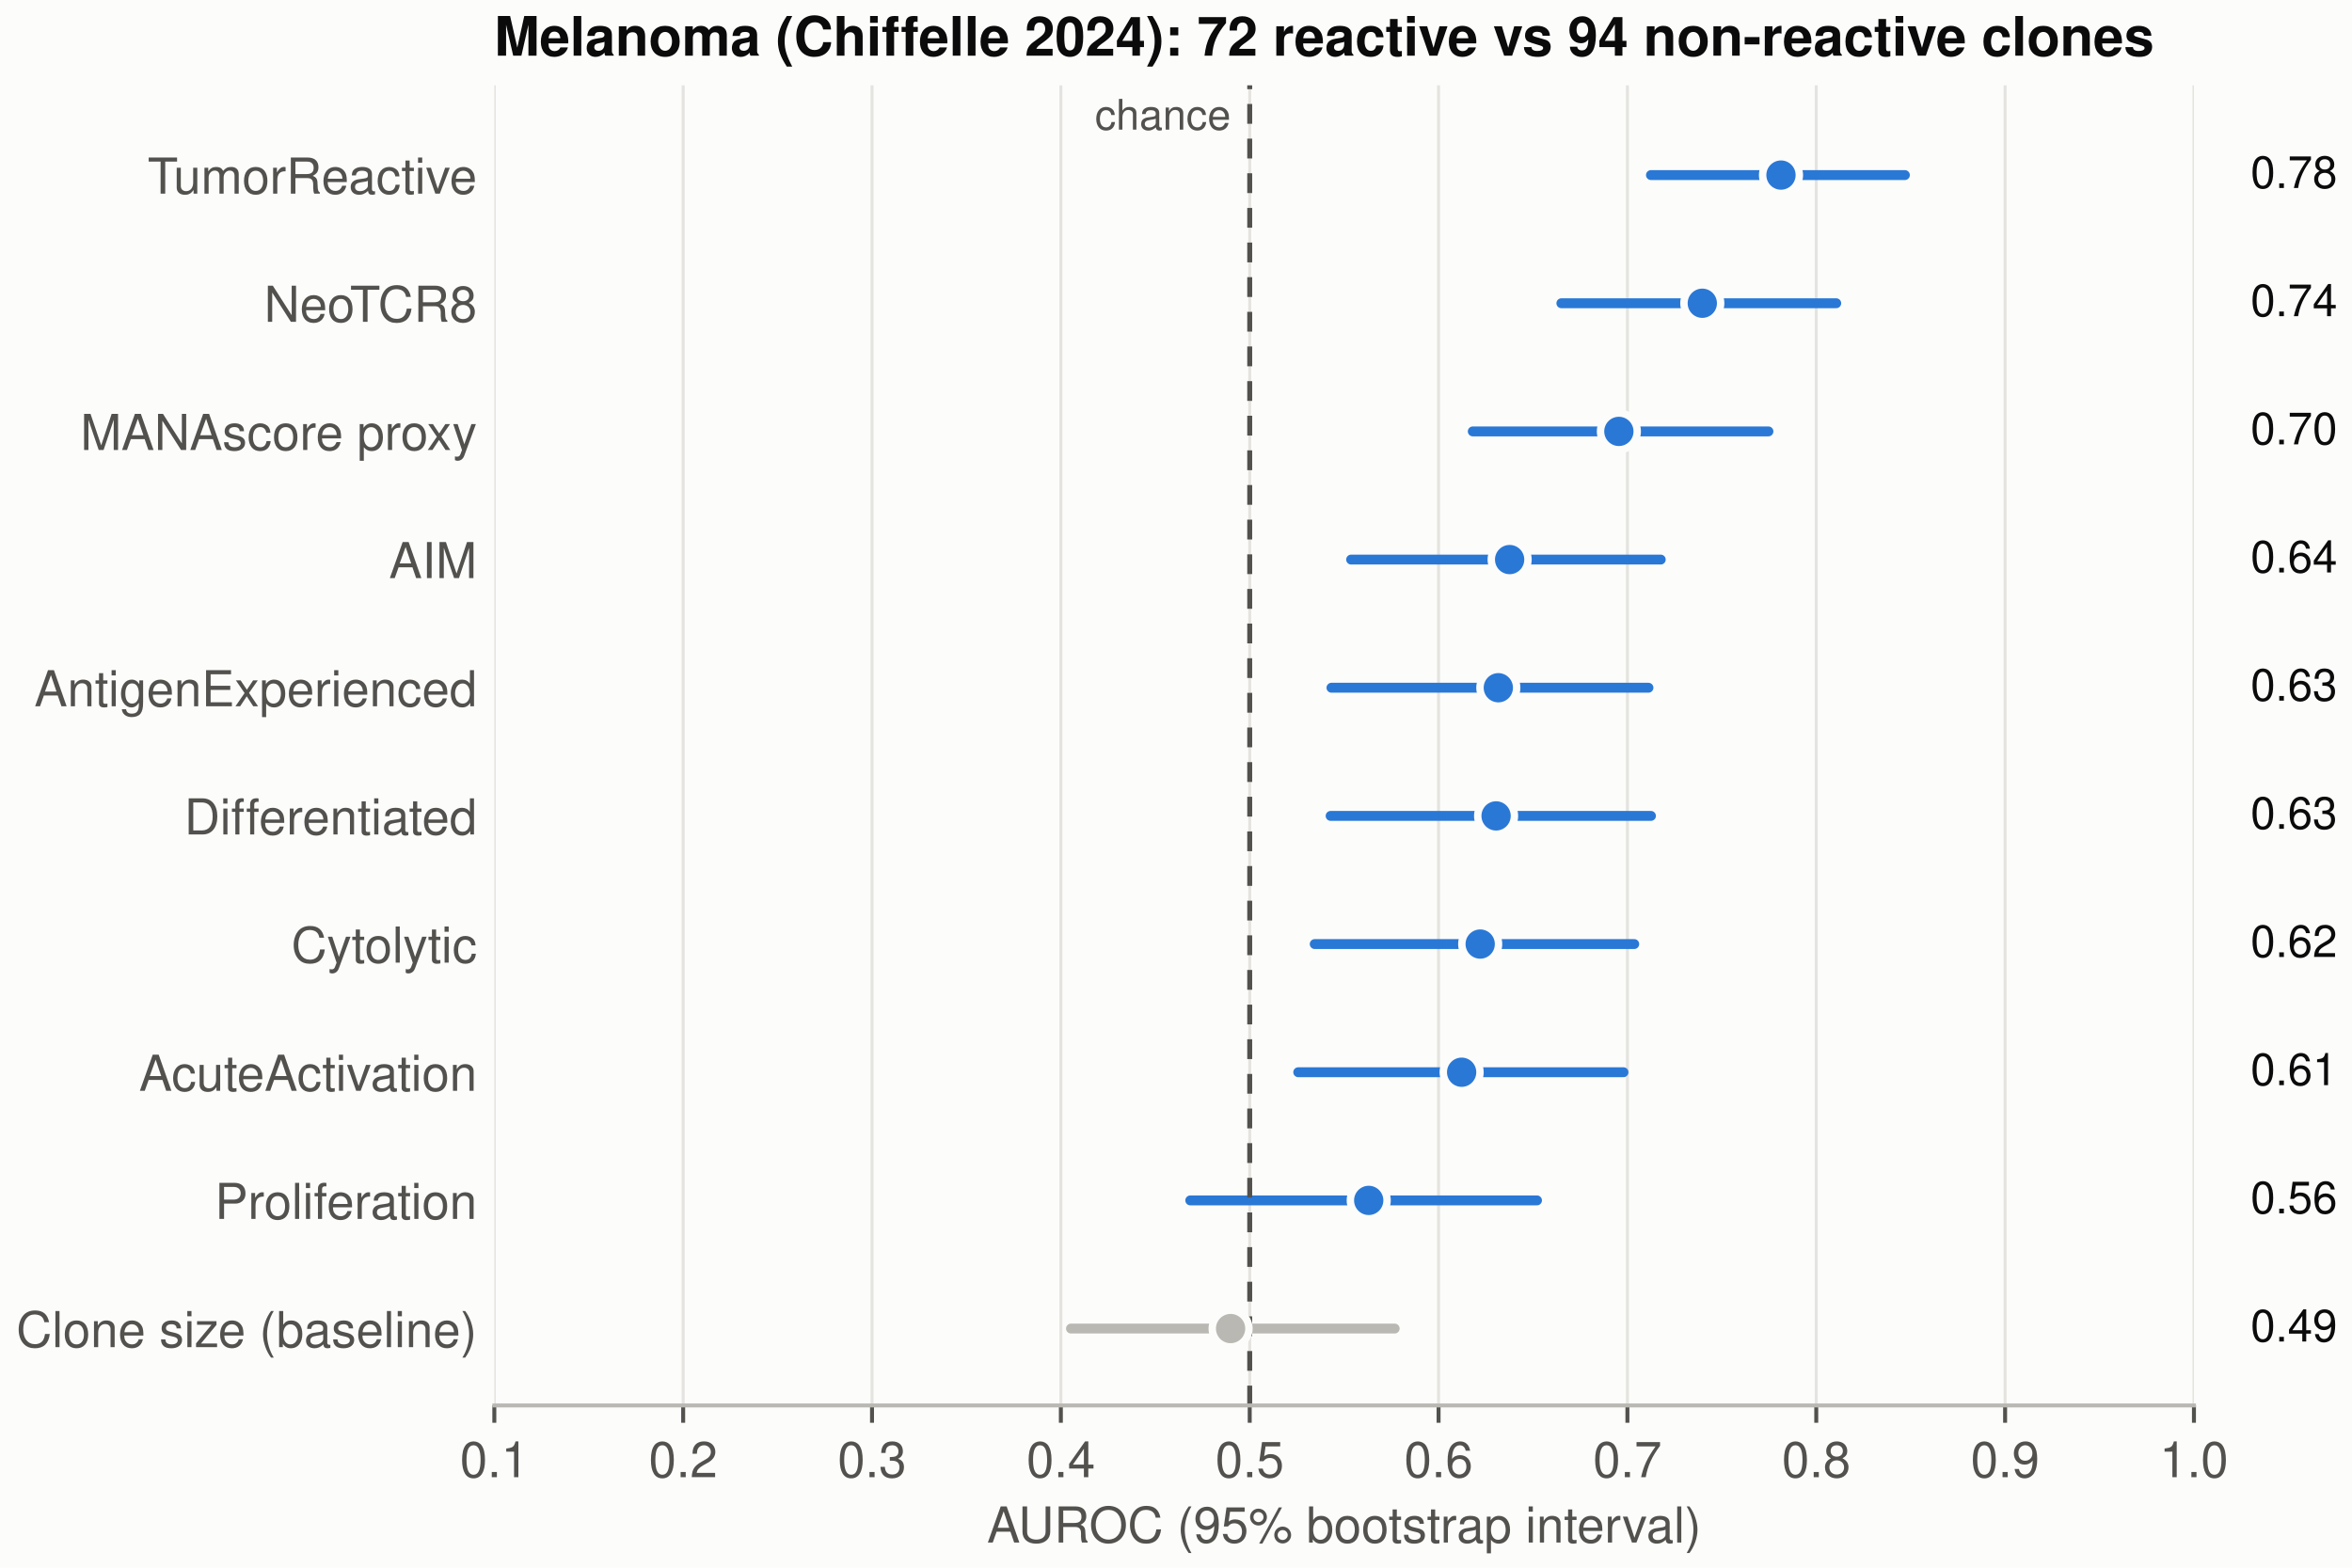
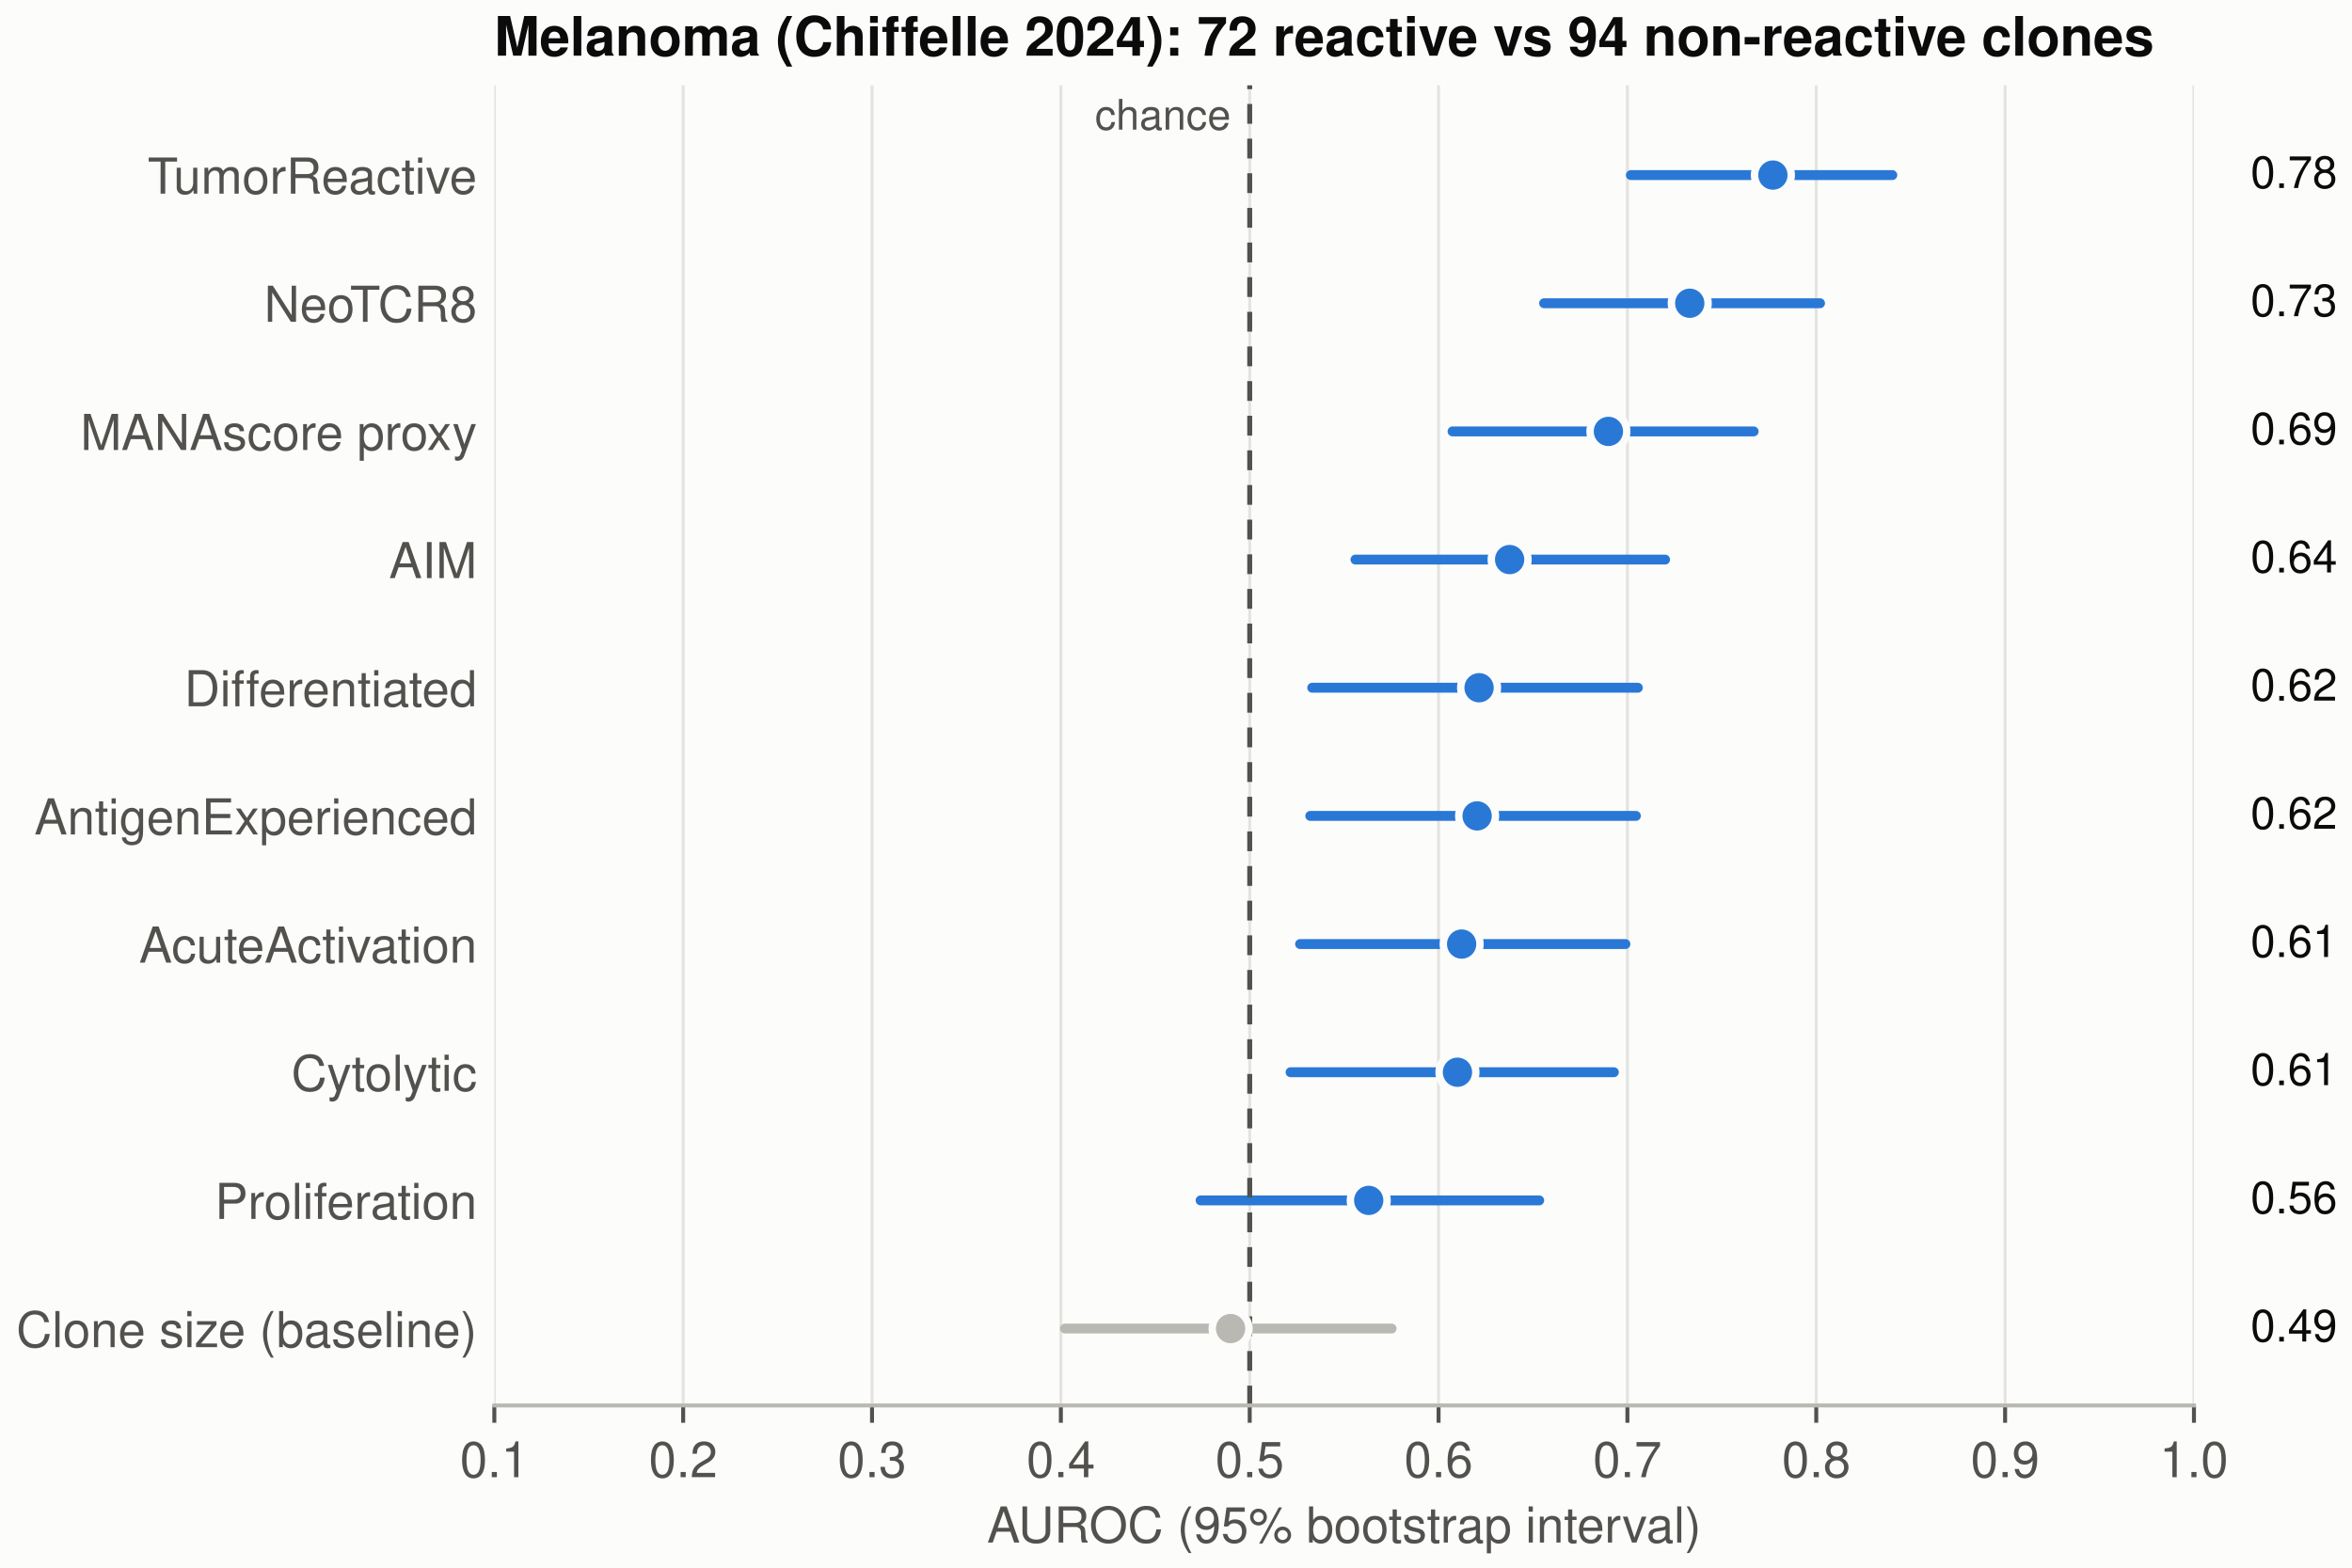
<svg xmlns="http://www.w3.org/2000/svg" xmlns:xlink="http://www.w3.org/1999/xlink" width="475.2pt" height="316.8pt" viewBox="0 0 475.2 316.8" version="1.1">
  <defs>
    <style type="text/css">*{stroke-linejoin: round; stroke-linecap: butt}</style>
  </defs>
  <g id="figure_1">
    <g id="patch_1">
      <path d="M 0 316.8  L 475.2 316.8  L 475.2 0  L 0 0  z " style="fill: #fcfcfb" />
    </g>
    <g id="axes_1">
      <g id="patch_2">
        <path d="M 99.874 284.016  L 443.267 284.016  L 443.267 17.25  L 99.874 17.25  z " style="fill: #fcfcfb" />
      </g>
      <g id="matplotlib.axis_1">
        <g id="xtick_1">
          <g id="line2d_1">
            <path d="M 99.874 284.016  L 99.874 17.25  " clip-path="url(#pa9299b825c)" style="fill: none; stroke: #e4e3df; stroke-width: 0.6; stroke-linecap: square" />
          </g>
          <g id="line2d_2">
            <defs>
              <path id="mc6937c2ae9" d="M 0 0  L 0 3.5  " style="stroke: #52514e; stroke-width: 0.8" />
            </defs>
            <g>
              <use xlink:href="#mc6937c2ae9" x="99.874" y="284.016" style="fill: #52514e; stroke: #52514e; stroke-width: 0.8" />
            </g>
          </g>
          <g id="text_1">
            <text style="font-size: 10px; font-family: 'Helvetica', 'Arial', 'DejaVu Sans'; text-anchor: middle; fill: #52514e" x="99.874" y="298.516" transform="rotate(-0 99.87368 298.5162)">0.1</text>
          </g>
        </g>
        <g id="xtick_2">
          <g id="line2d_3">
            <path d="M 138.028 284.016  L 138.028 17.25  " clip-path="url(#pa9299b825c)" style="fill: none; stroke: #e4e3df; stroke-width: 0.6; stroke-linecap: square" />
          </g>
          <g id="line2d_4">
            <g>
              <use xlink:href="#mc6937c2ae9" x="138.028" y="284.016" style="fill: #52514e; stroke: #52514e; stroke-width: 0.8" />
            </g>
          </g>
          <g id="text_2">
            <text style="font-size: 10px; font-family: 'Helvetica', 'Arial', 'DejaVu Sans'; text-anchor: middle; fill: #52514e" x="138.028" y="298.516" transform="rotate(-0 138.0285 298.5162)">0.2</text>
          </g>
        </g>
        <g id="xtick_3">
          <g id="line2d_5">
            <path d="M 176.183 284.016  L 176.183 17.25  " clip-path="url(#pa9299b825c)" style="fill: none; stroke: #e4e3df; stroke-width: 0.6; stroke-linecap: square" />
          </g>
          <g id="line2d_6">
            <g>
              <use xlink:href="#mc6937c2ae9" x="176.183" y="284.016" style="fill: #52514e; stroke: #52514e; stroke-width: 0.8" />
            </g>
          </g>
          <g id="text_3">
            <text style="font-size: 10px; font-family: 'Helvetica', 'Arial', 'DejaVu Sans'; text-anchor: middle; fill: #52514e" x="176.183" y="298.516" transform="rotate(-0 176.1833 298.5162)">0.3</text>
          </g>
        </g>
        <g id="xtick_4">
          <g id="line2d_7">
            <path d="M 214.338 284.016  L 214.338 17.25  " clip-path="url(#pa9299b825c)" style="fill: none; stroke: #e4e3df; stroke-width: 0.6; stroke-linecap: square" />
          </g>
          <g id="line2d_8">
            <g>
              <use xlink:href="#mc6937c2ae9" x="214.338" y="284.016" style="fill: #52514e; stroke: #52514e; stroke-width: 0.8" />
            </g>
          </g>
          <g id="text_4">
            <text style="font-size: 10px; font-family: 'Helvetica', 'Arial', 'DejaVu Sans'; text-anchor: middle; fill: #52514e" x="214.338" y="298.516" transform="rotate(-0 214.3381 298.5162)">0.4</text>
          </g>
        </g>
        <g id="xtick_5">
          <g id="line2d_9">
            <path d="M 252.493 284.016  L 252.493 17.25  " clip-path="url(#pa9299b825c)" style="fill: none; stroke: #e4e3df; stroke-width: 0.6; stroke-linecap: square" />
          </g>
          <g id="line2d_10">
            <g>
              <use xlink:href="#mc6937c2ae9" x="252.493" y="284.016" style="fill: #52514e; stroke: #52514e; stroke-width: 0.8" />
            </g>
          </g>
          <g id="text_5">
            <text style="font-size: 10px; font-family: 'Helvetica', 'Arial', 'DejaVu Sans'; text-anchor: middle; fill: #52514e" x="252.493" y="298.516" transform="rotate(-0 252.493 298.5162)">0.5</text>
          </g>
        </g>
        <g id="xtick_6">
          <g id="line2d_11">
            <path d="M 290.648 284.016  L 290.648 17.25  " clip-path="url(#pa9299b825c)" style="fill: none; stroke: #e4e3df; stroke-width: 0.6; stroke-linecap: square" />
          </g>
          <g id="line2d_12">
            <g>
              <use xlink:href="#mc6937c2ae9" x="290.648" y="284.016" style="fill: #52514e; stroke: #52514e; stroke-width: 0.8" />
            </g>
          </g>
          <g id="text_6">
            <text style="font-size: 10px; font-family: 'Helvetica', 'Arial', 'DejaVu Sans'; text-anchor: middle; fill: #52514e" x="290.648" y="298.516" transform="rotate(-0 290.6478 298.5162)">0.6</text>
          </g>
        </g>
        <g id="xtick_7">
          <g id="line2d_13">
            <path d="M 328.803 284.016  L 328.803 17.25  " clip-path="url(#pa9299b825c)" style="fill: none; stroke: #e4e3df; stroke-width: 0.6; stroke-linecap: square" />
          </g>
          <g id="line2d_14">
            <g>
              <use xlink:href="#mc6937c2ae9" x="328.803" y="284.016" style="fill: #52514e; stroke: #52514e; stroke-width: 0.8" />
            </g>
          </g>
          <g id="text_7">
            <text style="font-size: 10px; font-family: 'Helvetica', 'Arial', 'DejaVu Sans'; text-anchor: middle; fill: #52514e" x="328.803" y="298.516" transform="rotate(-0 328.8026 298.5162)">0.7</text>
          </g>
        </g>
        <g id="xtick_8">
          <g id="line2d_15">
            <path d="M 366.957 284.016  L 366.957 17.25  " clip-path="url(#pa9299b825c)" style="fill: none; stroke: #e4e3df; stroke-width: 0.6; stroke-linecap: square" />
          </g>
          <g id="line2d_16">
            <g>
              <use xlink:href="#mc6937c2ae9" x="366.957" y="284.016" style="fill: #52514e; stroke: #52514e; stroke-width: 0.8" />
            </g>
          </g>
          <g id="text_8">
            <text style="font-size: 10px; font-family: 'Helvetica', 'Arial', 'DejaVu Sans'; text-anchor: middle; fill: #52514e" x="366.957" y="298.516" transform="rotate(-0 366.9574 298.5162)">0.8</text>
          </g>
        </g>
        <g id="xtick_9">
          <g id="line2d_17">
            <path d="M 405.112 284.016  L 405.112 17.25  " clip-path="url(#pa9299b825c)" style="fill: none; stroke: #e4e3df; stroke-width: 0.6; stroke-linecap: square" />
          </g>
          <g id="line2d_18">
            <g>
              <use xlink:href="#mc6937c2ae9" x="405.112" y="284.016" style="fill: #52514e; stroke: #52514e; stroke-width: 0.8" />
            </g>
          </g>
          <g id="text_9">
            <text style="font-size: 10px; font-family: 'Helvetica', 'Arial', 'DejaVu Sans'; text-anchor: middle; fill: #52514e" x="405.112" y="298.516" transform="rotate(-0 405.1123 298.5162)">0.9</text>
          </g>
        </g>
        <g id="xtick_10">
          <g id="line2d_19">
            <path d="M 443.267 284.016  L 443.267 17.25  " clip-path="url(#pa9299b825c)" style="fill: none; stroke: #e4e3df; stroke-width: 0.6; stroke-linecap: square" />
          </g>
          <g id="line2d_20">
            <g>
              <use xlink:href="#mc6937c2ae9" x="443.267" y="284.016" style="fill: #52514e; stroke: #52514e; stroke-width: 0.8" />
            </g>
          </g>
          <g id="text_10">
            <text style="font-size: 10px; font-family: 'Helvetica', 'Arial', 'DejaVu Sans'; text-anchor: middle; fill: #52514e" x="443.267" y="298.516" transform="rotate(-0 443.2671 298.5162)">1.0</text>
          </g>
        </g>
        <g id="text_11">
          <text style="font-size: 10px; font-family: 'Helvetica', 'Arial', 'DejaVu Sans'; text-anchor: middle; fill: #52514e" x="271.57" y="311.715" transform="rotate(-0 271.5704 311.7154)">AUROC (95% bootstrap interval)</text>
        </g>
      </g>
      <g id="matplotlib.axis_2">
        <g id="ytick_1">
          <g id="line2d_21" />
          <g id="text_12">
            <text style="font-size: 10px; font-family: 'Helvetica', 'Arial', 'DejaVu Sans'; text-anchor: end; fill: #52514e" x="96.374" y="272.226" transform="rotate(-0 96.37368 272.2264)">Clone size (baseline)</text>
          </g>
        </g>
        <g id="ytick_2">
          <g id="line2d_22" />
          <g id="text_13">
            <text style="font-size: 10px; font-family: 'Helvetica', 'Arial', 'DejaVu Sans'; text-anchor: end; fill: #52514e" x="96.374" y="246.327" transform="rotate(-0 96.37368 246.3268)">Proliferation</text>
          </g>
        </g>
        <g id="ytick_3">
          <g id="line2d_23" />
          <g id="text_14">
-             <text style="font-size: 10px; font-family: 'Helvetica', 'Arial', 'DejaVu Sans'; text-anchor: end; fill: #52514e" x="96.374" y="220.427" transform="rotate(-0 96.37368 220.4272)">AcuteActivation</text>
+             <text style="font-size: 10px; font-family: 'Helvetica', 'Arial', 'DejaVu Sans'; text-anchor: end; fill: #52514e" x="96.374" y="220.427" transform="rotate(-0 96.37368 220.4272)">Cytolytic</text>
          </g>
        </g>
        <g id="ytick_4">
          <g id="line2d_24" />
          <g id="text_15">
-             <text style="font-size: 10px; font-family: 'Helvetica', 'Arial', 'DejaVu Sans'; text-anchor: end; fill: #52514e" x="96.374" y="194.528" transform="rotate(-0 96.37368 194.5276)">Cytolytic</text>
+             <text style="font-size: 10px; font-family: 'Helvetica', 'Arial', 'DejaVu Sans'; text-anchor: end; fill: #52514e" x="96.374" y="194.528" transform="rotate(-0 96.37368 194.5276)">AcuteActivation</text>
          </g>
        </g>
        <g id="ytick_5">
          <g id="line2d_25" />
          <g id="text_16">
-             <text style="font-size: 10px; font-family: 'Helvetica', 'Arial', 'DejaVu Sans'; text-anchor: end; fill: #52514e" x="96.374" y="168.628" transform="rotate(-0 96.37368 168.628)">Differentiated</text>
+             <text style="font-size: 10px; font-family: 'Helvetica', 'Arial', 'DejaVu Sans'; text-anchor: end; fill: #52514e" x="96.374" y="168.628" transform="rotate(-0 96.37368 168.628)">AntigenExperienced</text>
          </g>
        </g>
        <g id="ytick_6">
          <g id="line2d_26" />
          <g id="text_17">
-             <text style="font-size: 10px; font-family: 'Helvetica', 'Arial', 'DejaVu Sans'; text-anchor: end; fill: #52514e" x="96.374" y="142.728" transform="rotate(-0 96.37368 142.7284)">AntigenExperienced</text>
+             <text style="font-size: 10px; font-family: 'Helvetica', 'Arial', 'DejaVu Sans'; text-anchor: end; fill: #52514e" x="96.374" y="142.728" transform="rotate(-0 96.37368 142.7284)">Differentiated</text>
          </g>
        </g>
        <g id="ytick_7">
          <g id="line2d_27" />
          <g id="text_18">
            <text style="font-size: 10px; font-family: 'Helvetica', 'Arial', 'DejaVu Sans'; text-anchor: end; fill: #52514e" x="96.374" y="116.829" transform="rotate(-0 96.37368 116.8288)">AIM</text>
          </g>
        </g>
        <g id="ytick_8">
          <g id="line2d_28" />
          <g id="text_19">
            <text style="font-size: 10px; font-family: 'Helvetica', 'Arial', 'DejaVu Sans'; text-anchor: end; fill: #52514e" x="96.374" y="90.929" transform="rotate(-0 96.37368 90.92917)">MANAscore proxy</text>
          </g>
        </g>
        <g id="ytick_9">
          <g id="line2d_29" />
          <g id="text_20">
            <text style="font-size: 10px; font-family: 'Helvetica', 'Arial', 'DejaVu Sans'; text-anchor: end; fill: #52514e" x="96.374" y="65.03" transform="rotate(-0 96.37368 65.02957)">NeoTCR8</text>
          </g>
        </g>
        <g id="ytick_10">
          <g id="line2d_30" />
          <g id="text_21">
            <text style="font-size: 10px; font-family: 'Helvetica', 'Arial', 'DejaVu Sans'; text-anchor: end; fill: #52514e" x="96.374" y="39.13" transform="rotate(-0 96.37368 39.12996)">TumorReactive</text>
          </g>
        </g>
      </g>
      <g id="line2d_31">
-         <path d="M 216.382 268.476  L 281.783 268.476  " clip-path="url(#pa9299b825c)" style="fill: none; stroke: #b9b8b2; stroke-width: 2; stroke-linecap: round" />
+         <path d="M 215.17 268.476  L 281.161 268.476  " clip-path="url(#pa9299b825c)" style="fill: none; stroke: #b9b8b2; stroke-width: 2; stroke-linecap: round" />
      </g>
      <g id="line2d_32">
-         <path d="M 240.483 242.577  L 310.537 242.577  " clip-path="url(#pa9299b825c)" style="fill: none; stroke: #2a78d6; stroke-width: 2; stroke-linecap: round" />
+         <path d="M 242.569 242.577  L 310.982 242.577  " clip-path="url(#pa9299b825c)" style="fill: none; stroke: #2a78d6; stroke-width: 2; stroke-linecap: round" />
      </g>
      <g id="line2d_33">
-         <path d="M 262.295 216.677  L 328.011 216.677  " clip-path="url(#pa9299b825c)" style="fill: none; stroke: #2a78d6; stroke-width: 2; stroke-linecap: round" />
+         <path d="M 260.746 216.677  L 326.068 216.677  " clip-path="url(#pa9299b825c)" style="fill: none; stroke: #2a78d6; stroke-width: 2; stroke-linecap: round" />
      </g>
      <g id="line2d_34">
-         <path d="M 265.627 190.778  L 330.181 190.778  " clip-path="url(#pa9299b825c)" style="fill: none; stroke: #2a78d6; stroke-width: 2; stroke-linecap: round" />
+         <path d="M 262.668 190.778  L 328.402 190.778  " clip-path="url(#pa9299b825c)" style="fill: none; stroke: #2a78d6; stroke-width: 2; stroke-linecap: round" />
      </g>
      <g id="line2d_35">
-         <path d="M 268.84 164.878  L 333.562 164.878  " clip-path="url(#pa9299b825c)" style="fill: none; stroke: #2a78d6; stroke-width: 2; stroke-linecap: round" />
+         <path d="M 264.724 164.878  L 330.522 164.878  " clip-path="url(#pa9299b825c)" style="fill: none; stroke: #2a78d6; stroke-width: 2; stroke-linecap: round" />
      </g>
      <g id="line2d_36">
-         <path d="M 269.008 138.978  L 333.056 138.978  " clip-path="url(#pa9299b825c)" style="fill: none; stroke: #2a78d6; stroke-width: 2; stroke-linecap: round" />
+         <path d="M 265.118 138.978  L 330.912 138.978  " clip-path="url(#pa9299b825c)" style="fill: none; stroke: #2a78d6; stroke-width: 2; stroke-linecap: round" />
      </g>
      <g id="line2d_37">
-         <path d="M 272.982 113.079  L 335.537 113.079  " clip-path="url(#pa9299b825c)" style="fill: none; stroke: #2a78d6; stroke-width: 2; stroke-linecap: round" />
+         <path d="M 273.859 113.079  L 336.411 113.079  " clip-path="url(#pa9299b825c)" style="fill: none; stroke: #2a78d6; stroke-width: 2; stroke-linecap: round" />
      </g>
      <g id="line2d_38">
-         <path d="M 297.56 87.179  L 357.298 87.179  " clip-path="url(#pa9299b825c)" style="fill: none; stroke: #2a78d6; stroke-width: 2; stroke-linecap: round" />
+         <path d="M 293.472 87.179  L 354.312 87.179  " clip-path="url(#pa9299b825c)" style="fill: none; stroke: #2a78d6; stroke-width: 2; stroke-linecap: round" />
      </g>
      <g id="line2d_39">
-         <path d="M 315.459 61.28  L 370.995 61.28  " clip-path="url(#pa9299b825c)" style="fill: none; stroke: #2a78d6; stroke-width: 2; stroke-linecap: round" />
+         <path d="M 311.968 61.28  L 367.724 61.28  " clip-path="url(#pa9299b825c)" style="fill: none; stroke: #2a78d6; stroke-width: 2; stroke-linecap: round" />
      </g>
      <g id="line2d_40">
-         <path d="M 333.558 35.38  L 384.865 35.38  " clip-path="url(#pa9299b825c)" style="fill: none; stroke: #2a78d6; stroke-width: 2; stroke-linecap: round" />
+         <path d="M 329.502 35.38  L 382.327 35.38  " clip-path="url(#pa9299b825c)" style="fill: none; stroke: #2a78d6; stroke-width: 2; stroke-linecap: round" />
      </g>
      <g id="line2d_41">
        <path d="M 252.493 284.016  L 252.493 17.25  " clip-path="url(#pa9299b825c)" style="fill: none; stroke-dasharray: 4,3; stroke-dashoffset: 0; stroke: #52514e" />
      </g>
      <g id="patch_3">
        <path d="M 99.874 284.016  L 443.267 284.016  " style="fill: none; stroke: #b9b8b2; stroke-width: 0.8; stroke-linejoin: miter; stroke-linecap: square" />
      </g>
      <g id="PathCollection_1">
        <defs>
          <path id="mb91e3c3a3a" d="M 0 3.708  C 0.983 3.708 1.927 3.317 2.622 2.622  C 3.317 1.927 3.708 0.983 3.708 0  C 3.708 -0.983 3.317 -1.927 2.622 -2.622  C 1.927 -3.317 0.983 -3.708 0 -3.708  C -0.983 -3.708 -1.927 -3.317 -2.622 -2.622  C -3.317 -1.927 -3.708 -0.983 -3.708 0  C -3.708 0.983 -3.317 1.927 -2.622 2.622  C -1.927 3.317 -0.983 3.708 0 3.708  z " style="stroke: #fcfcfb; stroke-width: 1.5" />
        </defs>
        <g clip-path="url(#pa9299b825c)">
          <use xlink:href="#mb91e3c3a3a" x="248.631" y="268.476" style="fill: #b9b8b2; stroke: #fcfcfb; stroke-width: 1.5" />
        </g>
      </g>
      <g id="text_22">
        <text style="font-size: 9px; font-family: 'Helvetica', 'Arial', 'DejaVu Sans'; text-anchor: start; fill: #0b0b0b" x="454.714" y="271.087" transform="rotate(-0 454.7135 271.0868)">0.49</text>
      </g>
      <g id="PathCollection_2">
        <defs>
          <path id="m8643592c82" d="M 0 3.708  C 0.983 3.708 1.927 3.317 2.622 2.622  C 3.317 1.927 3.708 0.983 3.708 0  C 3.708 -0.983 3.317 -1.927 2.622 -2.622  C 1.927 -3.317 0.983 -3.708 0 -3.708  C -0.983 -3.708 -1.927 -3.317 -2.622 -2.622  C -3.317 -1.927 -3.708 -0.983 -3.708 0  C -3.708 0.983 -3.317 1.927 -2.622 2.622  C -1.927 3.317 -0.983 3.708 0 3.708  z " style="stroke: #fcfcfb; stroke-width: 1.5" />
        </defs>
        <g clip-path="url(#pa9299b825c)">
          <use xlink:href="#m8643592c82" x="276.537" y="242.577" style="fill: #2a78d6; stroke: #fcfcfb; stroke-width: 1.5" />
        </g>
      </g>
      <g id="text_23">
        <text style="font-size: 9px; font-family: 'Helvetica', 'Arial', 'DejaVu Sans'; text-anchor: start; fill: #0b0b0b" x="454.714" y="245.187" transform="rotate(-0 454.7135 245.1872)">0.56</text>
      </g>
      <g id="PathCollection_3">
        <g clip-path="url(#pa9299b825c)">
-           <use xlink:href="#m8643592c82" x="295.31" y="216.677" style="fill: #2a78d6; stroke: #fcfcfb; stroke-width: 1.5" />
+           <use xlink:href="#m8643592c82" x="294.464" y="216.677" style="fill: #2a78d6; stroke: #fcfcfb; stroke-width: 1.5" />
        </g>
      </g>
      <g id="text_24">
        <text style="font-size: 9px; font-family: 'Helvetica', 'Arial', 'DejaVu Sans'; text-anchor: start; fill: #0b0b0b" x="454.714" y="219.288" transform="rotate(-0 454.7135 219.2875)">0.61</text>
      </g>
      <g id="PathCollection_4">
        <g clip-path="url(#pa9299b825c)">
-           <use xlink:href="#m8643592c82" x="299.059" y="190.778" style="fill: #2a78d6; stroke: #fcfcfb; stroke-width: 1.5" />
+           <use xlink:href="#m8643592c82" x="295.31" y="190.778" style="fill: #2a78d6; stroke: #fcfcfb; stroke-width: 1.5" />
        </g>
      </g>
      <g id="text_25">
-         <text style="font-size: 9px; font-family: 'Helvetica', 'Arial', 'DejaVu Sans'; text-anchor: start; fill: #0b0b0b" x="454.714" y="193.388" transform="rotate(-0 454.7135 193.3879)">0.62</text>
+         <text style="font-size: 9px; font-family: 'Helvetica', 'Arial', 'DejaVu Sans'; text-anchor: start; fill: #0b0b0b" x="454.714" y="193.388" transform="rotate(-0 454.7135 193.3879)">0.61</text>
      </g>
      <g id="PathCollection_5">
        <g clip-path="url(#pa9299b825c)">
-           <use xlink:href="#m8643592c82" x="302.272" y="164.878" style="fill: #2a78d6; stroke: #fcfcfb; stroke-width: 1.5" />
+           <use xlink:href="#m8643592c82" x="298.439" y="164.878" style="fill: #2a78d6; stroke: #fcfcfb; stroke-width: 1.5" />
        </g>
      </g>
      <g id="text_26">
-         <text style="font-size: 9px; font-family: 'Helvetica', 'Arial', 'DejaVu Sans'; text-anchor: start; fill: #0b0b0b" x="454.714" y="167.488" transform="rotate(-0 454.7135 167.4883)">0.63</text>
+         <text style="font-size: 9px; font-family: 'Helvetica', 'Arial', 'DejaVu Sans'; text-anchor: start; fill: #0b0b0b" x="454.714" y="167.488" transform="rotate(-0 454.7135 167.4883)">0.62</text>
      </g>
      <g id="PathCollection_6">
        <g clip-path="url(#pa9299b825c)">
-           <use xlink:href="#m8643592c82" x="302.723" y="138.978" style="fill: #2a78d6; stroke: #fcfcfb; stroke-width: 1.5" />
+           <use xlink:href="#m8643592c82" x="298.833" y="138.978" style="fill: #2a78d6; stroke: #fcfcfb; stroke-width: 1.5" />
        </g>
      </g>
      <g id="text_27">
-         <text style="font-size: 9px; font-family: 'Helvetica', 'Arial', 'DejaVu Sans'; text-anchor: start; fill: #0b0b0b" x="454.714" y="141.589" transform="rotate(-0 454.7135 141.5887)">0.63</text>
+         <text style="font-size: 9px; font-family: 'Helvetica', 'Arial', 'DejaVu Sans'; text-anchor: start; fill: #0b0b0b" x="454.714" y="141.589" transform="rotate(-0 454.7135 141.5887)">0.62</text>
      </g>
      <g id="PathCollection_7">
        <g clip-path="url(#pa9299b825c)">
          <use xlink:href="#m8643592c82" x="305.007" y="113.079" style="fill: #2a78d6; stroke: #fcfcfb; stroke-width: 1.5" />
        </g>
      </g>
      <g id="text_28">
        <text style="font-size: 9px; font-family: 'Helvetica', 'Arial', 'DejaVu Sans'; text-anchor: start; fill: #0b0b0b" x="454.714" y="115.689" transform="rotate(-0 454.7135 115.6891)">0.64</text>
      </g>
      <g id="PathCollection_8">
        <g clip-path="url(#pa9299b825c)">
-           <use xlink:href="#m8643592c82" x="327.078" y="87.179" style="fill: #2a78d6; stroke: #fcfcfb; stroke-width: 1.5" />
+           <use xlink:href="#m8643592c82" x="324.963" y="87.179" style="fill: #2a78d6; stroke: #fcfcfb; stroke-width: 1.5" />
        </g>
      </g>
      <g id="text_29">
-         <text style="font-size: 9px; font-family: 'Helvetica', 'Arial', 'DejaVu Sans'; text-anchor: start; fill: #0b0b0b" x="454.714" y="89.79" transform="rotate(-0 454.7135 89.78952)">0.70</text>
+         <text style="font-size: 9px; font-family: 'Helvetica', 'Arial', 'DejaVu Sans'; text-anchor: start; fill: #0b0b0b" x="454.714" y="89.79" transform="rotate(-0 454.7135 89.78952)">0.69</text>
      </g>
      <g id="PathCollection_9">
        <g clip-path="url(#pa9299b825c)">
-           <use xlink:href="#m8643592c82" x="343.934" y="61.28" style="fill: #2a78d6; stroke: #fcfcfb; stroke-width: 1.5" />
+           <use xlink:href="#m8643592c82" x="341.397" y="61.28" style="fill: #2a78d6; stroke: #fcfcfb; stroke-width: 1.5" />
        </g>
      </g>
      <g id="text_30">
-         <text style="font-size: 9px; font-family: 'Helvetica', 'Arial', 'DejaVu Sans'; text-anchor: start; fill: #0b0b0b" x="454.714" y="63.89" transform="rotate(-0 454.7135 63.88992)">0.74</text>
+         <text style="font-size: 9px; font-family: 'Helvetica', 'Arial', 'DejaVu Sans'; text-anchor: start; fill: #0b0b0b" x="454.714" y="63.89" transform="rotate(-0 454.7135 63.88992)">0.73</text>
      </g>
      <g id="PathCollection_10">
        <g clip-path="url(#pa9299b825c)">
-           <use xlink:href="#m8643592c82" x="359.832" y="35.38" style="fill: #2a78d6; stroke: #fcfcfb; stroke-width: 1.5" />
+           <use xlink:href="#m8643592c82" x="358.197" y="35.38" style="fill: #2a78d6; stroke: #fcfcfb; stroke-width: 1.5" />
        </g>
      </g>
      <g id="text_31">
        <text style="font-size: 9px; font-family: 'Helvetica', 'Arial', 'DejaVu Sans'; text-anchor: start; fill: #0b0b0b" x="454.714" y="37.99" transform="rotate(-0 454.7135 37.99032)">0.78</text>
      </g>
      <g id="text_32">
        <text style="font-size: 8.5px; font-family: 'Helvetica', 'Arial', 'DejaVu Sans'; text-anchor: end; fill: #52514e" x="248.677" y="26.19" transform="rotate(-0 248.6775 26.19047)">chance</text>
      </g>
      <g id="text_33">
        <text style="font-weight: 700; font-size: 11px; font-family: 'Helvetica', 'Arial', 'DejaVu Sans'; text-anchor: start; fill: #0b0b0b" x="99.874" y="11.25" transform="rotate(-0 99.87368 11.25024)">Melanoma (Chiffelle 2024): 72 reactive vs 94 non-reactive clones</text>
      </g>
    </g>
  </g>
  <defs>
    <clipPath id="pa9299b825c">
      <rect x="99.874" y="17.25" width="343.393" height="266.766" />
    </clipPath>
  </defs>
</svg>
